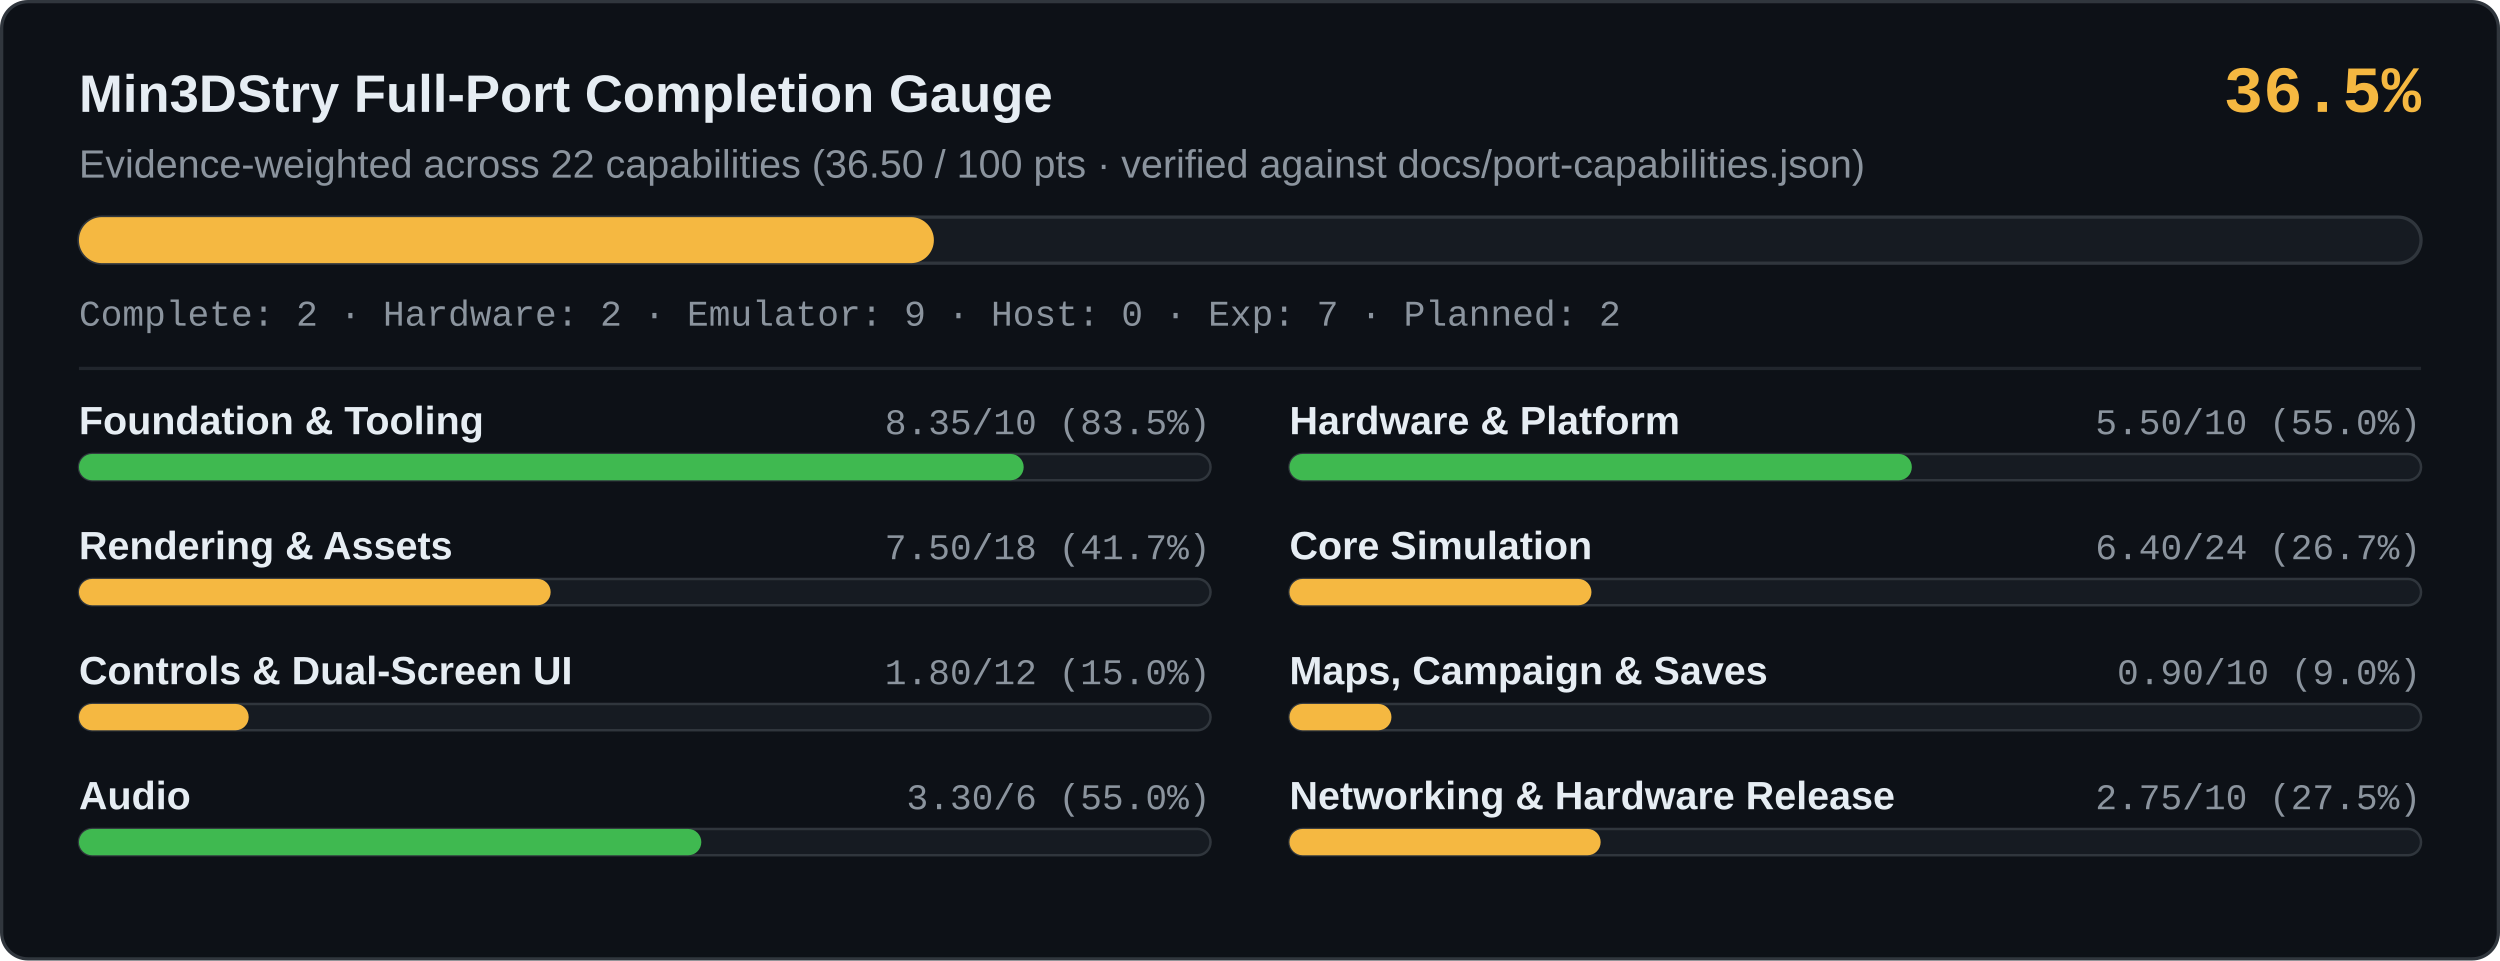
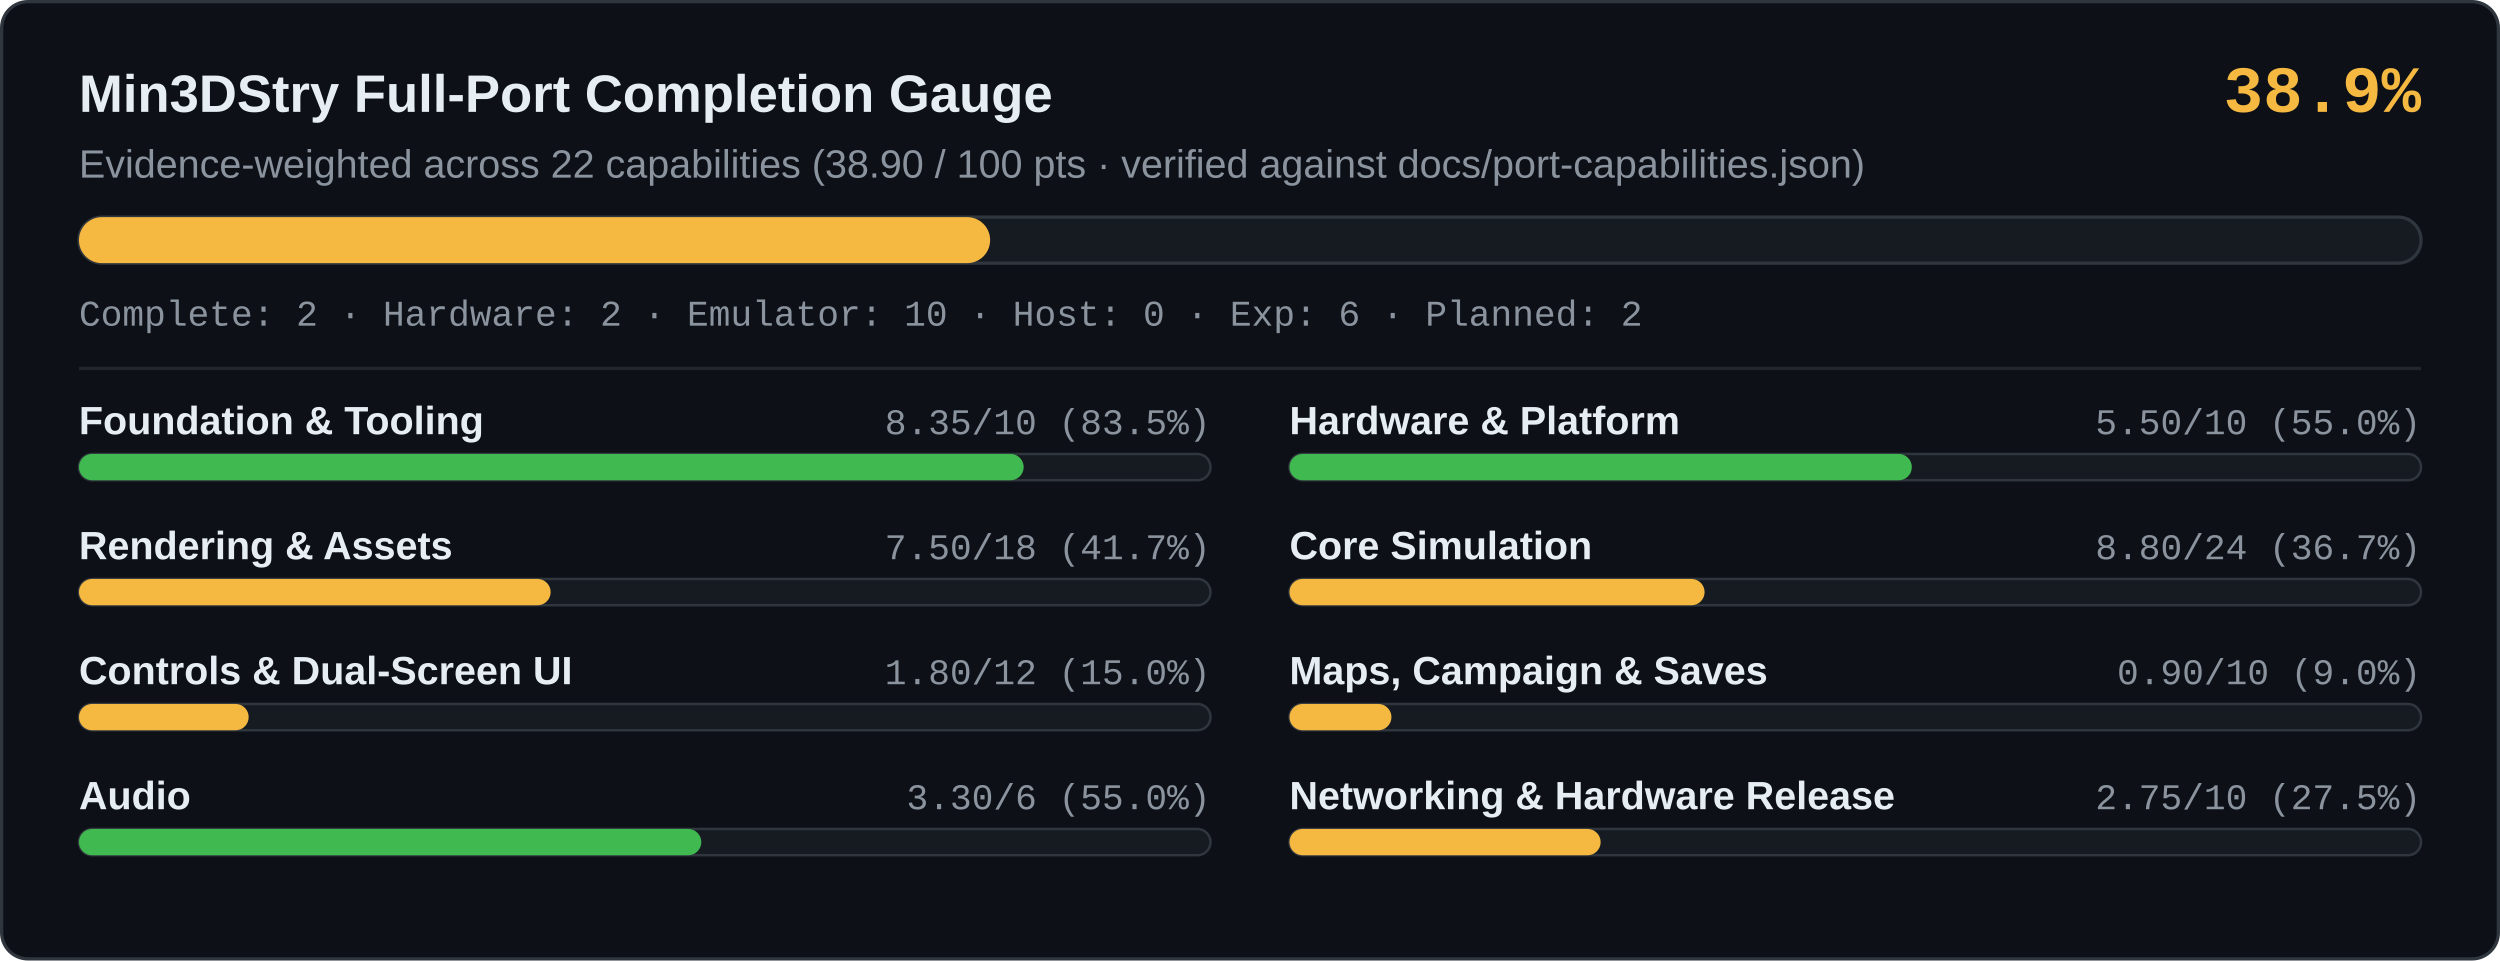
- <svg xmlns="http://www.w3.org/2000/svg" width="760" height="292" viewBox="0 0 760 292" role="img" aria-label="Min3DStry Port Completion 36.5%">
+ <svg xmlns="http://www.w3.org/2000/svg" width="760" height="292" viewBox="0 0 760 292" role="img" aria-label="Min3DStry Port Completion 38.9%">
  <rect x="0.5" y="0.5" width="759" height="291" rx="8" fill="#0d1117" stroke="#30363d" />
  <text x="24" y="34" fill="#e6edf3" font-family="Segoe UI, Ubuntu, Arial, sans-serif" font-size="16" font-weight="700">Min3DStry Full-Port Completion Gauge</text>
-   <text x="736" y="34" text-anchor="end" fill="#f5b841" font-family="Consolas, Liberation Mono, monospace" font-size="20" font-weight="700">36.5%</text>
-   <text x="24" y="54" fill="#8b949e" font-family="Segoe UI, Ubuntu, Arial, sans-serif" font-size="12">Evidence-weighted across 22 capabilities (36.50 / 100 pts · verified against docs/port-capabilities.json)</text>
+   <text x="736" y="34" text-anchor="end" fill="#f5b841" font-family="Consolas, Liberation Mono, monospace" font-size="20" font-weight="700">38.9%</text>
+   <text x="24" y="54" fill="#8b949e" font-family="Segoe UI, Ubuntu, Arial, sans-serif" font-size="12">Evidence-weighted across 22 capabilities (38.90 / 100 pts · verified against docs/port-capabilities.json)</text>
  <rect x="24" y="66" width="712" height="14" rx="7" fill="#161b22" stroke="#30363d" />
-   <rect x="24" y="66" width="259.9" height="14" rx="7" fill="#f5b841" />
-   <text x="24" y="99" fill="#8b949e" font-family="Consolas, Liberation Mono, monospace" font-size="11">Complete: 2  ·  Hardware: 2  ·  Emulator: 9  ·  Host: 0  ·  Exp: 7  ·  Planned: 2</text>
+   <rect x="24" y="66" width="277.0" height="14" rx="7" fill="#f5b841" />
+   <text x="24" y="99" fill="#8b949e" font-family="Consolas, Liberation Mono, monospace" font-size="11">Complete: 2  ·  Hardware: 2  ·  Emulator: 10  ·  Host: 0  ·  Exp: 6  ·  Planned: 2</text>
  <line x1="24" y1="112" x2="736" y2="112" stroke="#21262d" stroke-width="1" />
  <text x="24" y="132" fill="#e6edf3" font-family="Segoe UI, Ubuntu, Arial, sans-serif" font-size="12" font-weight="600">Foundation &amp; Tooling</text>
  <text x="368" y="132" text-anchor="end" fill="#8b949e" font-family="Consolas, Liberation Mono, monospace" font-size="11">8.35/10 (83.5%)</text>
  <rect x="24" y="138" width="344" height="8" rx="4" fill="#161b22" stroke="#30363d" stroke-width="0.75" />
  <rect x="24" y="138" width="287.2" height="8" rx="4" fill="#3fb950" />
  <text x="392" y="132" fill="#e6edf3" font-family="Segoe UI, Ubuntu, Arial, sans-serif" font-size="12" font-weight="600">Hardware &amp; Platform</text>
  <text x="736" y="132" text-anchor="end" fill="#8b949e" font-family="Consolas, Liberation Mono, monospace" font-size="11">5.50/10 (55.0%)</text>
  <rect x="392" y="138" width="344" height="8" rx="4" fill="#161b22" stroke="#30363d" stroke-width="0.75" />
  <rect x="392" y="138" width="189.2" height="8" rx="4" fill="#3fb950" />
  <text x="24" y="170" fill="#e6edf3" font-family="Segoe UI, Ubuntu, Arial, sans-serif" font-size="12" font-weight="600">Rendering &amp; Assets</text>
  <text x="368" y="170" text-anchor="end" fill="#8b949e" font-family="Consolas, Liberation Mono, monospace" font-size="11">7.50/18 (41.7%)</text>
  <rect x="24" y="176" width="344" height="8" rx="4" fill="#161b22" stroke="#30363d" stroke-width="0.75" />
  <rect x="24" y="176" width="143.4" height="8" rx="4" fill="#f5b841" />
  <text x="392" y="170" fill="#e6edf3" font-family="Segoe UI, Ubuntu, Arial, sans-serif" font-size="12" font-weight="600">Core Simulation</text>
-   <text x="736" y="170" text-anchor="end" fill="#8b949e" font-family="Consolas, Liberation Mono, monospace" font-size="11">6.40/24 (26.7%)</text>
+   <text x="736" y="170" text-anchor="end" fill="#8b949e" font-family="Consolas, Liberation Mono, monospace" font-size="11">8.80/24 (36.7%)</text>
  <rect x="392" y="176" width="344" height="8" rx="4" fill="#161b22" stroke="#30363d" stroke-width="0.75" />
-   <rect x="392" y="176" width="91.8" height="8" rx="4" fill="#f5b841" />
+   <rect x="392" y="176" width="126.2" height="8" rx="4" fill="#f5b841" />
  <text x="24" y="208" fill="#e6edf3" font-family="Segoe UI, Ubuntu, Arial, sans-serif" font-size="12" font-weight="600">Controls &amp; Dual-Screen UI</text>
  <text x="368" y="208" text-anchor="end" fill="#8b949e" font-family="Consolas, Liberation Mono, monospace" font-size="11">1.80/12 (15.0%)</text>
  <rect x="24" y="214" width="344" height="8" rx="4" fill="#161b22" stroke="#30363d" stroke-width="0.75" />
  <rect x="24" y="214" width="51.6" height="8" rx="4" fill="#f5b841" />
  <text x="392" y="208" fill="#e6edf3" font-family="Segoe UI, Ubuntu, Arial, sans-serif" font-size="12" font-weight="600">Maps, Campaign &amp; Saves</text>
  <text x="736" y="208" text-anchor="end" fill="#8b949e" font-family="Consolas, Liberation Mono, monospace" font-size="11">0.90/10 (9.0%)</text>
  <rect x="392" y="214" width="344" height="8" rx="4" fill="#161b22" stroke="#30363d" stroke-width="0.75" />
  <rect x="392" y="214" width="31.0" height="8" rx="4" fill="#f5b841" />
  <text x="24" y="246" fill="#e6edf3" font-family="Segoe UI, Ubuntu, Arial, sans-serif" font-size="12" font-weight="600">Audio</text>
  <text x="368" y="246" text-anchor="end" fill="#8b949e" font-family="Consolas, Liberation Mono, monospace" font-size="11">3.30/6 (55.0%)</text>
  <rect x="24" y="252" width="344" height="8" rx="4" fill="#161b22" stroke="#30363d" stroke-width="0.75" />
  <rect x="24" y="252" width="189.2" height="8" rx="4" fill="#3fb950" />
  <text x="392" y="246" fill="#e6edf3" font-family="Segoe UI, Ubuntu, Arial, sans-serif" font-size="12" font-weight="600">Networking &amp; Hardware Release</text>
  <text x="736" y="246" text-anchor="end" fill="#8b949e" font-family="Consolas, Liberation Mono, monospace" font-size="11">2.75/10 (27.5%)</text>
  <rect x="392" y="252" width="344" height="8" rx="4" fill="#161b22" stroke="#30363d" stroke-width="0.75" />
  <rect x="392" y="252" width="94.6" height="8" rx="4" fill="#f5b841" />
</svg>
